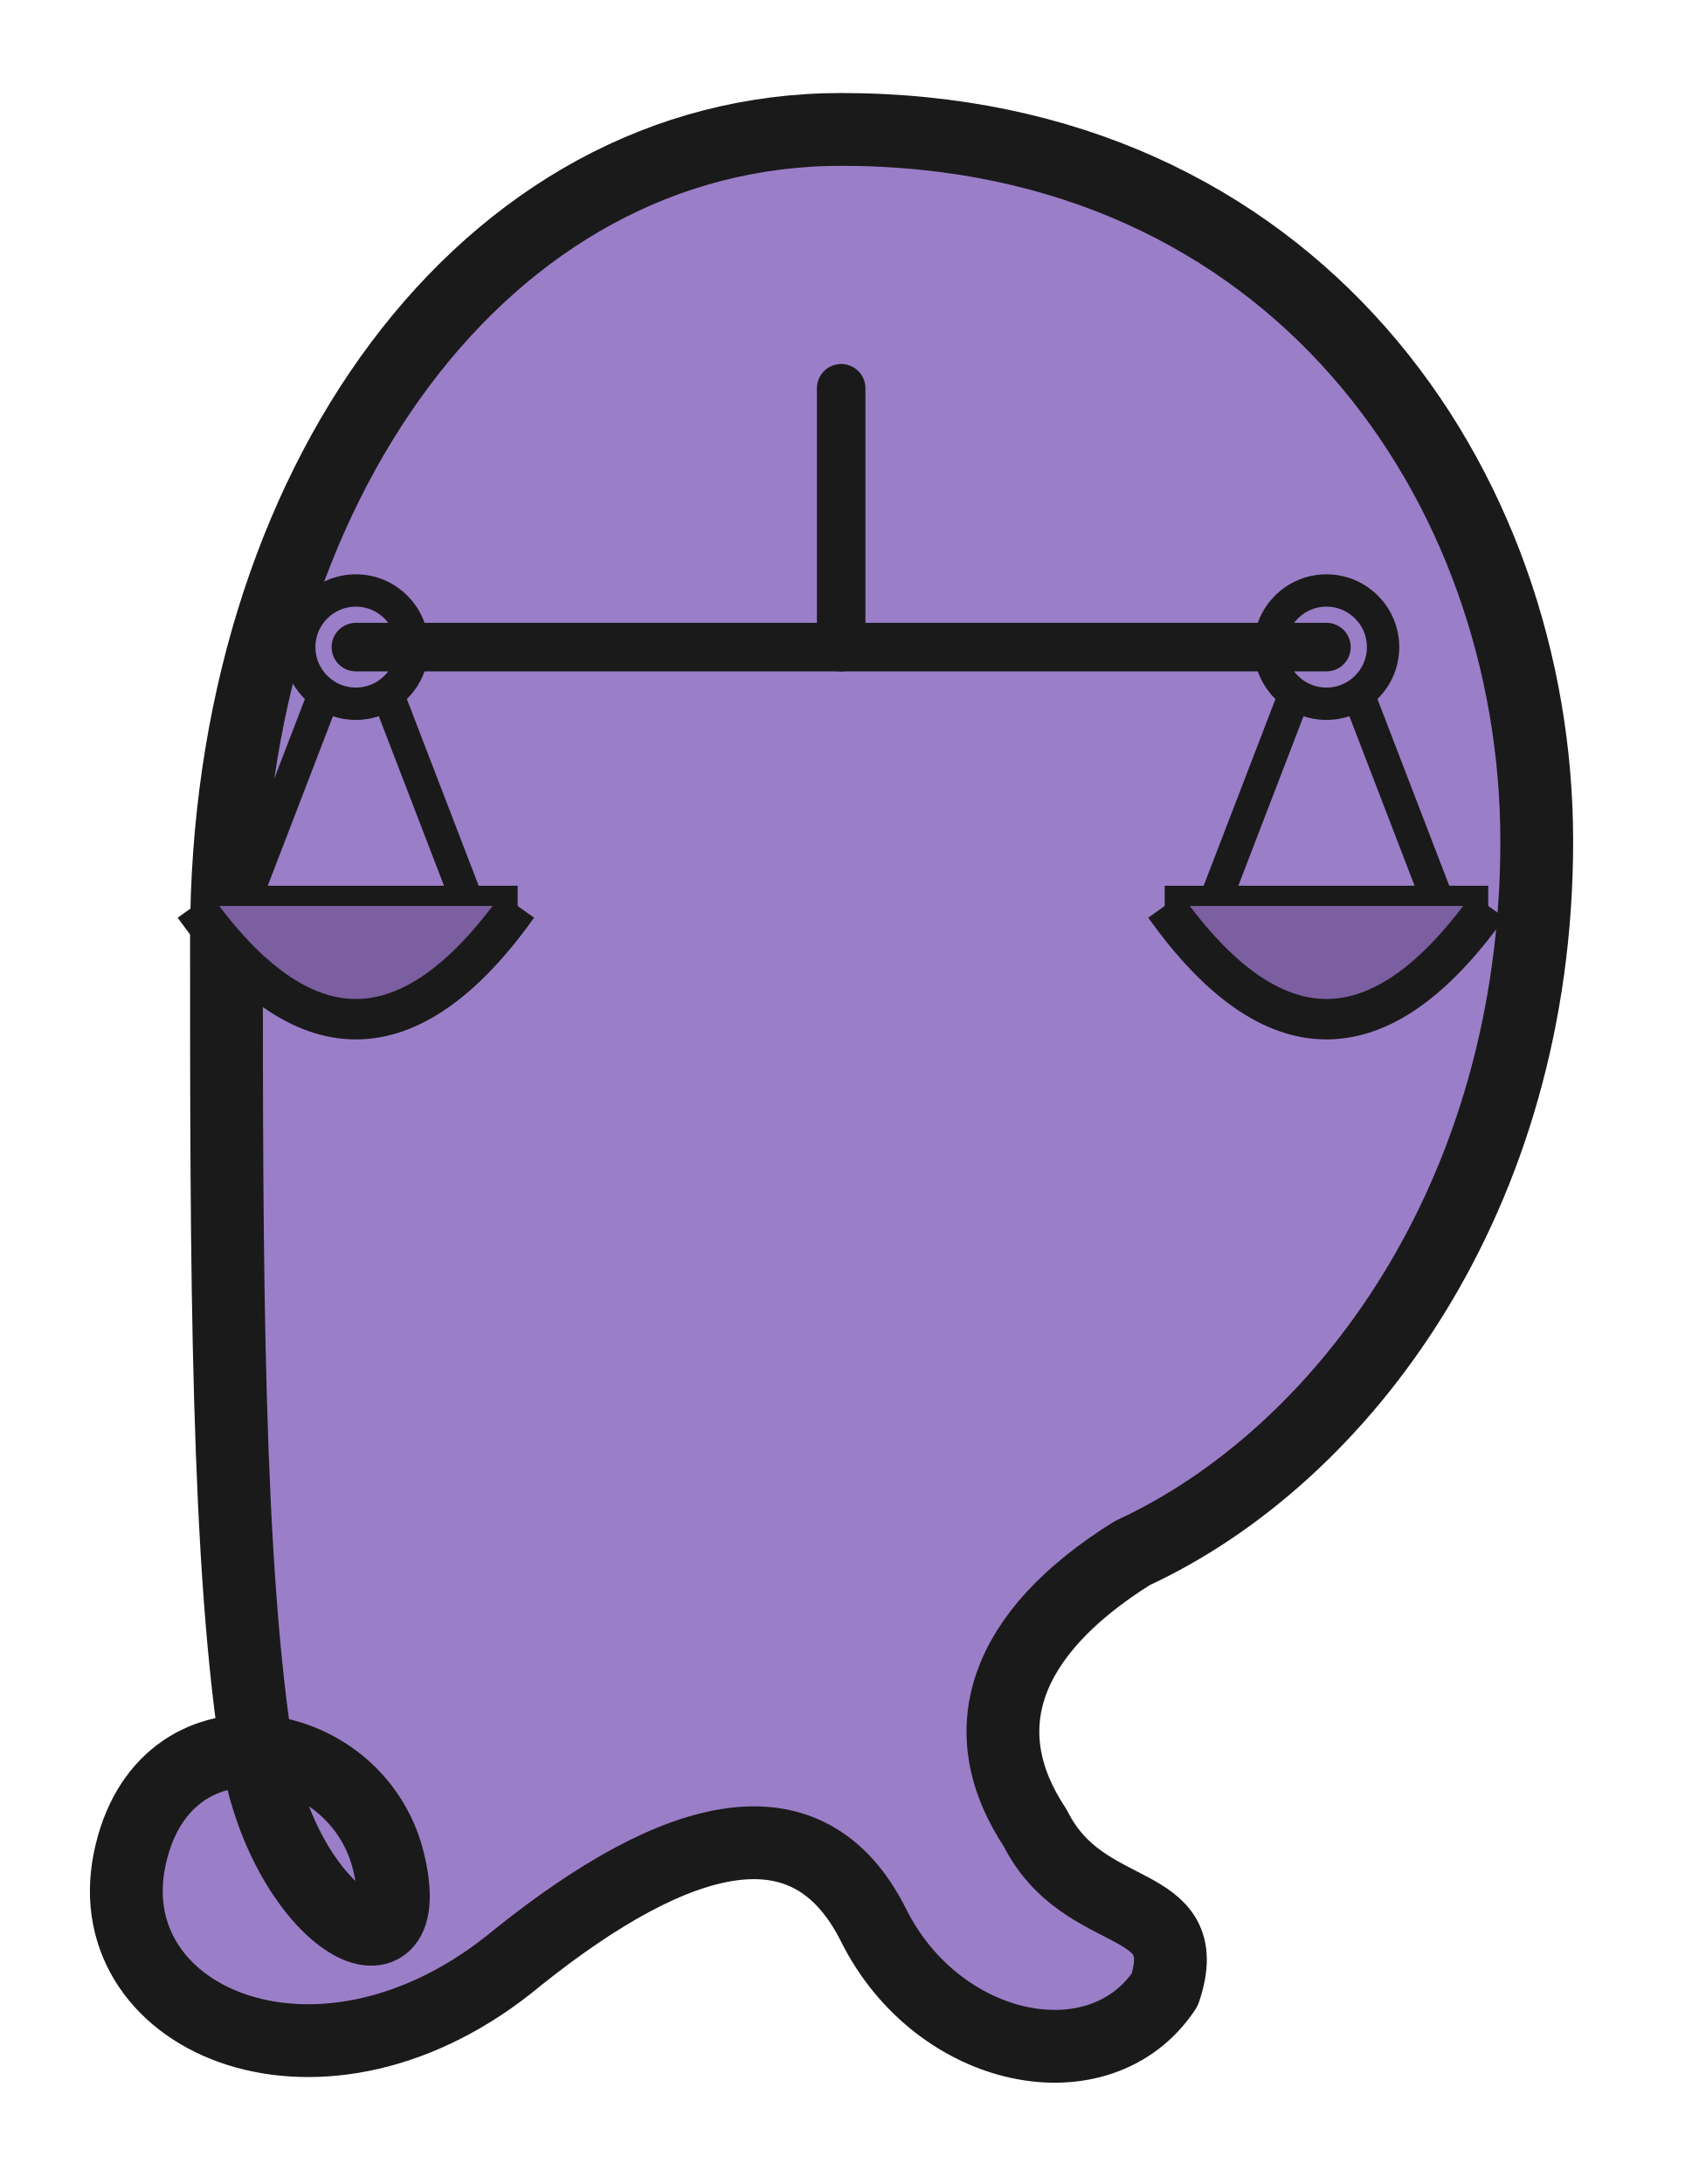
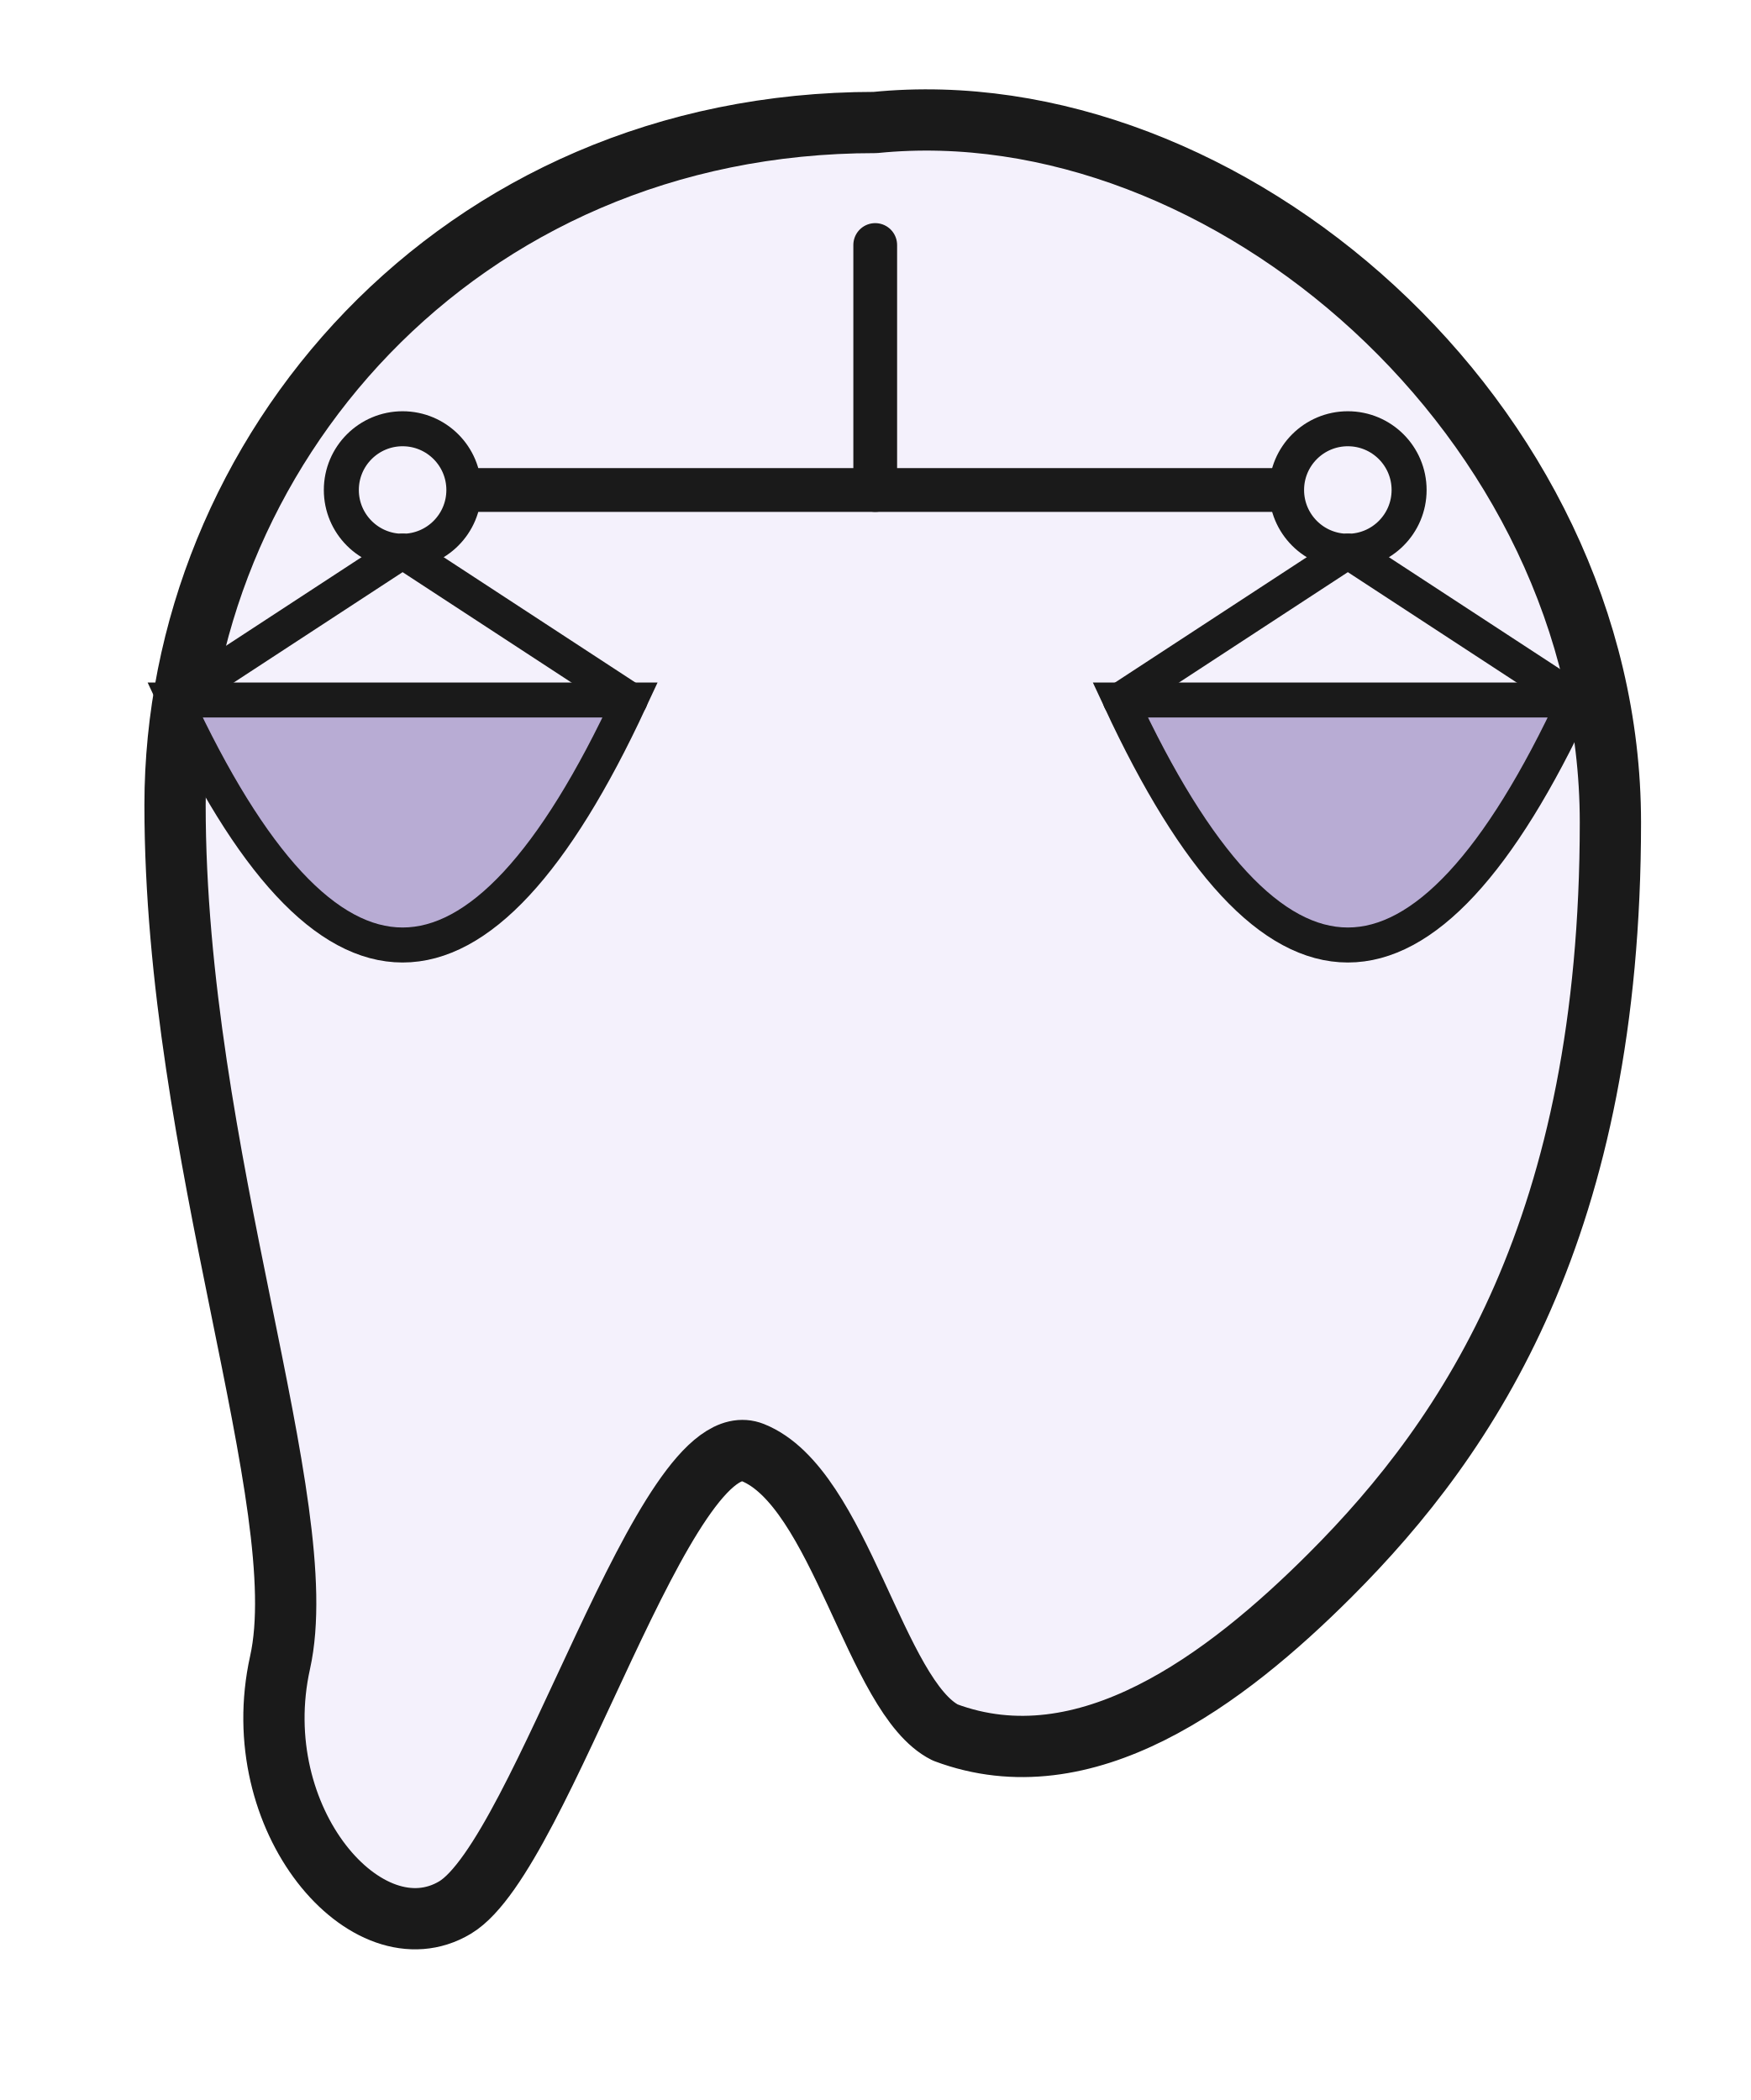
- <svg xmlns="http://www.w3.org/2000/svg" viewBox="0 0 105 135" width="105" height="135">
-   <path d="M52 8 C80 8 95 30 95 52 C95 74 83 90 70 96 C62 101 60 107 64 113 C67 119 74 117 72 123 C68 129 58 127 54 119 C50 111 42 113 32 121 C20 131 6 125 8 115 C10 105 22 107 24 115 C26 123 18 119 16 109 C14 97 14 78 14 58 C14 30 30 8 52 8 Z" fill="#9b7ec8" stroke="#1a1a1a" stroke-width="4.5" stroke-linejoin="round" stroke-linecap="round" />
-   <line x1="52" y1="24" x2="52" y2="40" stroke="#1a1a1a" stroke-width="3" stroke-linecap="round" />
-   <line x1="22" y1="40" x2="82" y2="40" stroke="#1a1a1a" stroke-width="3" stroke-linecap="round" />
-   <circle cx="22" cy="40" r="3.5" fill="none" stroke="#1a1a1a" stroke-width="2" />
-   <line x1="20" y1="43" x2="15" y2="56" stroke="#1a1a1a" stroke-width="2" stroke-linecap="round" />
-   <line x1="24" y1="43" x2="29" y2="56" stroke="#1a1a1a" stroke-width="2" stroke-linecap="round" />
-   <line x1="12" y1="56" x2="32" y2="56" stroke="#1a1a1a" stroke-width="2.5" />
-   <path d="M 12 56 Q 22 70 32 56" fill="#7b5fa0" stroke="#1a1a1a" stroke-width="2.5" />
-   <circle cx="82" cy="40" r="3.5" fill="none" stroke="#1a1a1a" stroke-width="2" />
-   <line x1="80" y1="43" x2="75" y2="56" stroke="#1a1a1a" stroke-width="2" stroke-linecap="round" />
-   <line x1="84" y1="43" x2="89" y2="56" stroke="#1a1a1a" stroke-width="2" stroke-linecap="round" />
-   <line x1="72" y1="56" x2="92" y2="56" stroke="#1a1a1a" stroke-width="2.5" />
-   <path d="M 72 56 Q 82 70 92 56" fill="#7b5fa0" stroke="#1a1a1a" stroke-width="2.5" />
+ <svg xmlns="http://www.w3.org/2000/svg" viewBox="0 0 100 120" width="100" height="120">
+   <path d="M50 7 C70 5 92 24 92 47 C92 70 84 82 76 90 C70 96 62 102 54 99 C50 97 48 85 43 83 C38 81 31 106 26 109 C21 112 14 104 16 95 C18 86 10 66 10 46 C10 26 26 7 50 7 Z" fill="#f4f1fc" stroke="#1a1a1a" stroke-width="3.5" stroke-linejoin="round" stroke-linecap="round" />
+   <line x1="50" y1="14" x2="50" y2="28" stroke="#1a1a1a" stroke-width="2.5" stroke-linecap="round" />
+   <line x1="23" y1="28" x2="77" y2="28" stroke="#1a1a1a" stroke-width="2.5" stroke-linecap="round" />
+   <circle cx="23" cy="28" r="3.5" fill="#f4f1fc" stroke="#1a1a1a" stroke-width="2" />
+   <line x1="23" y1="31.5" x2="10" y2="40" stroke="#1a1a1a" stroke-width="2" stroke-linecap="round" />
+   <line x1="23" y1="31.5" x2="36" y2="40" stroke="#1a1a1a" stroke-width="2" stroke-linecap="round" />
+   <path d="M10 40 Q23 68 36 40 Z" fill="#b8acd4" stroke="#1a1a1a" stroke-width="2" />
+   <circle cx="77" cy="28" r="3.5" fill="#f4f1fc" stroke="#1a1a1a" stroke-width="2" />
+   <line x1="77" y1="31.5" x2="64" y2="40" stroke="#1a1a1a" stroke-width="2" stroke-linecap="round" />
+   <line x1="77" y1="31.5" x2="90" y2="40" stroke="#1a1a1a" stroke-width="2" stroke-linecap="round" />
+   <path d="M64 40 Q77 68 90 40 Z" fill="#b8acd4" stroke="#1a1a1a" stroke-width="2" />
</svg>
